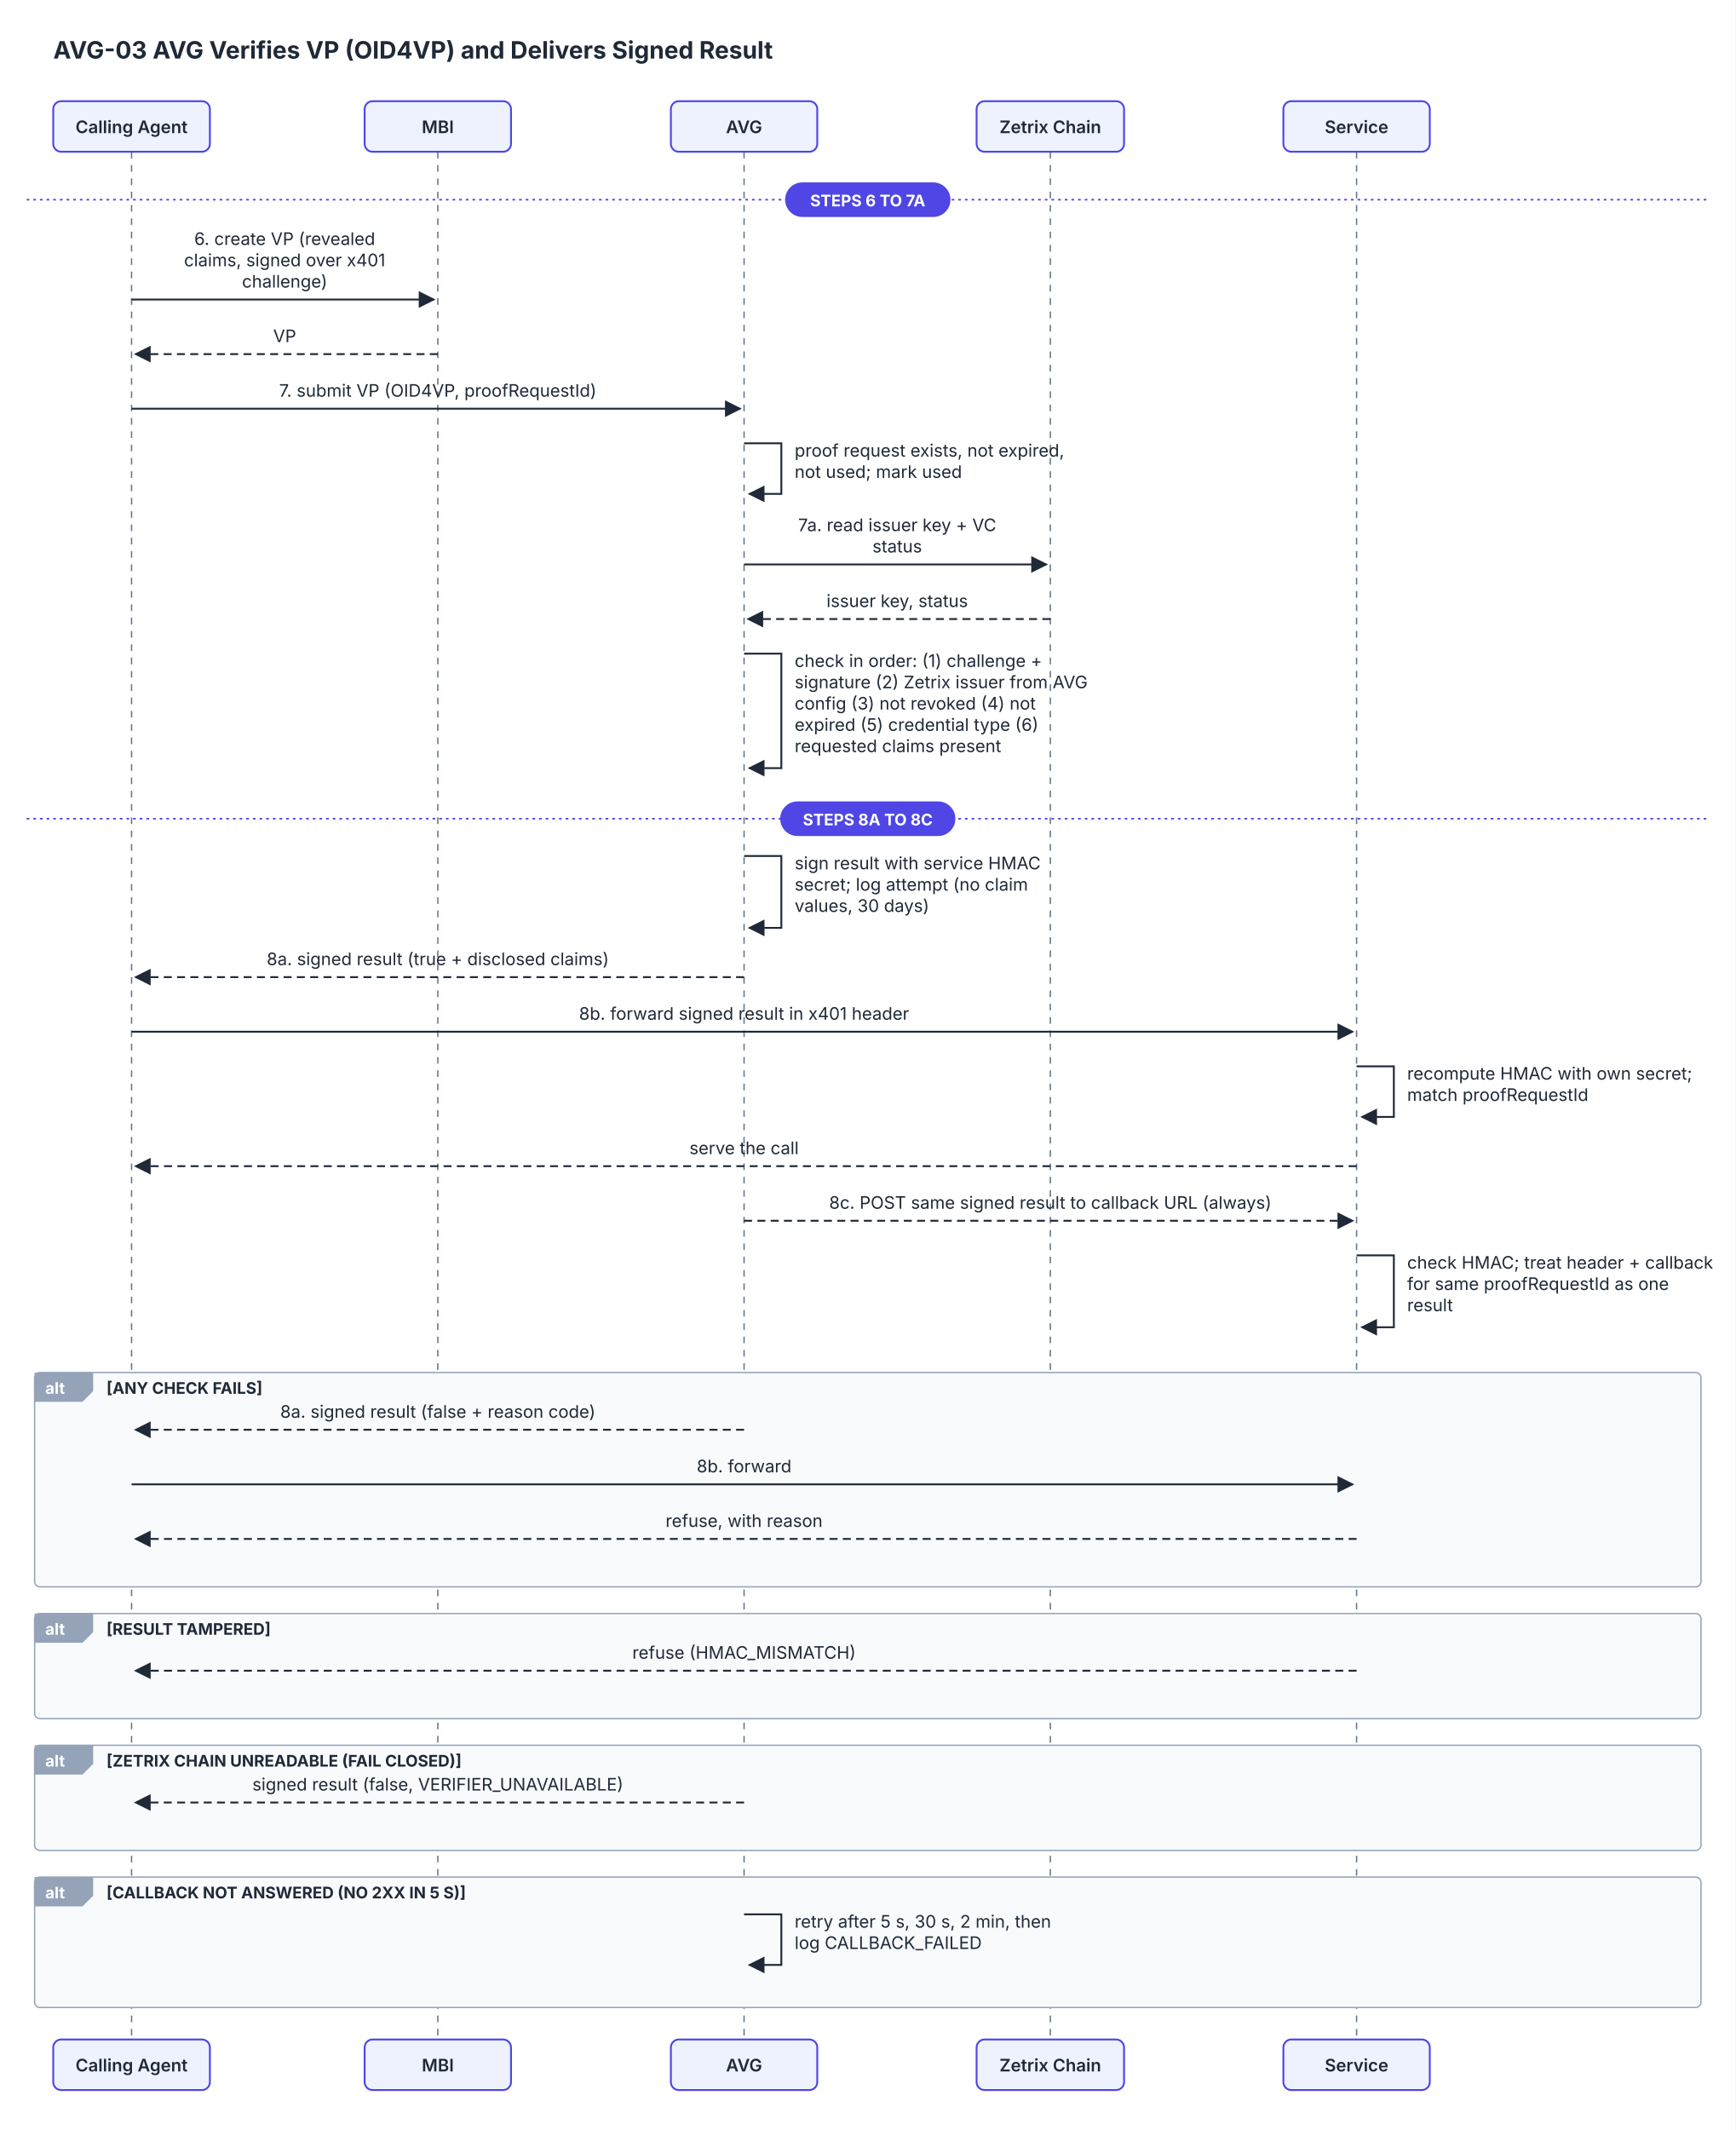
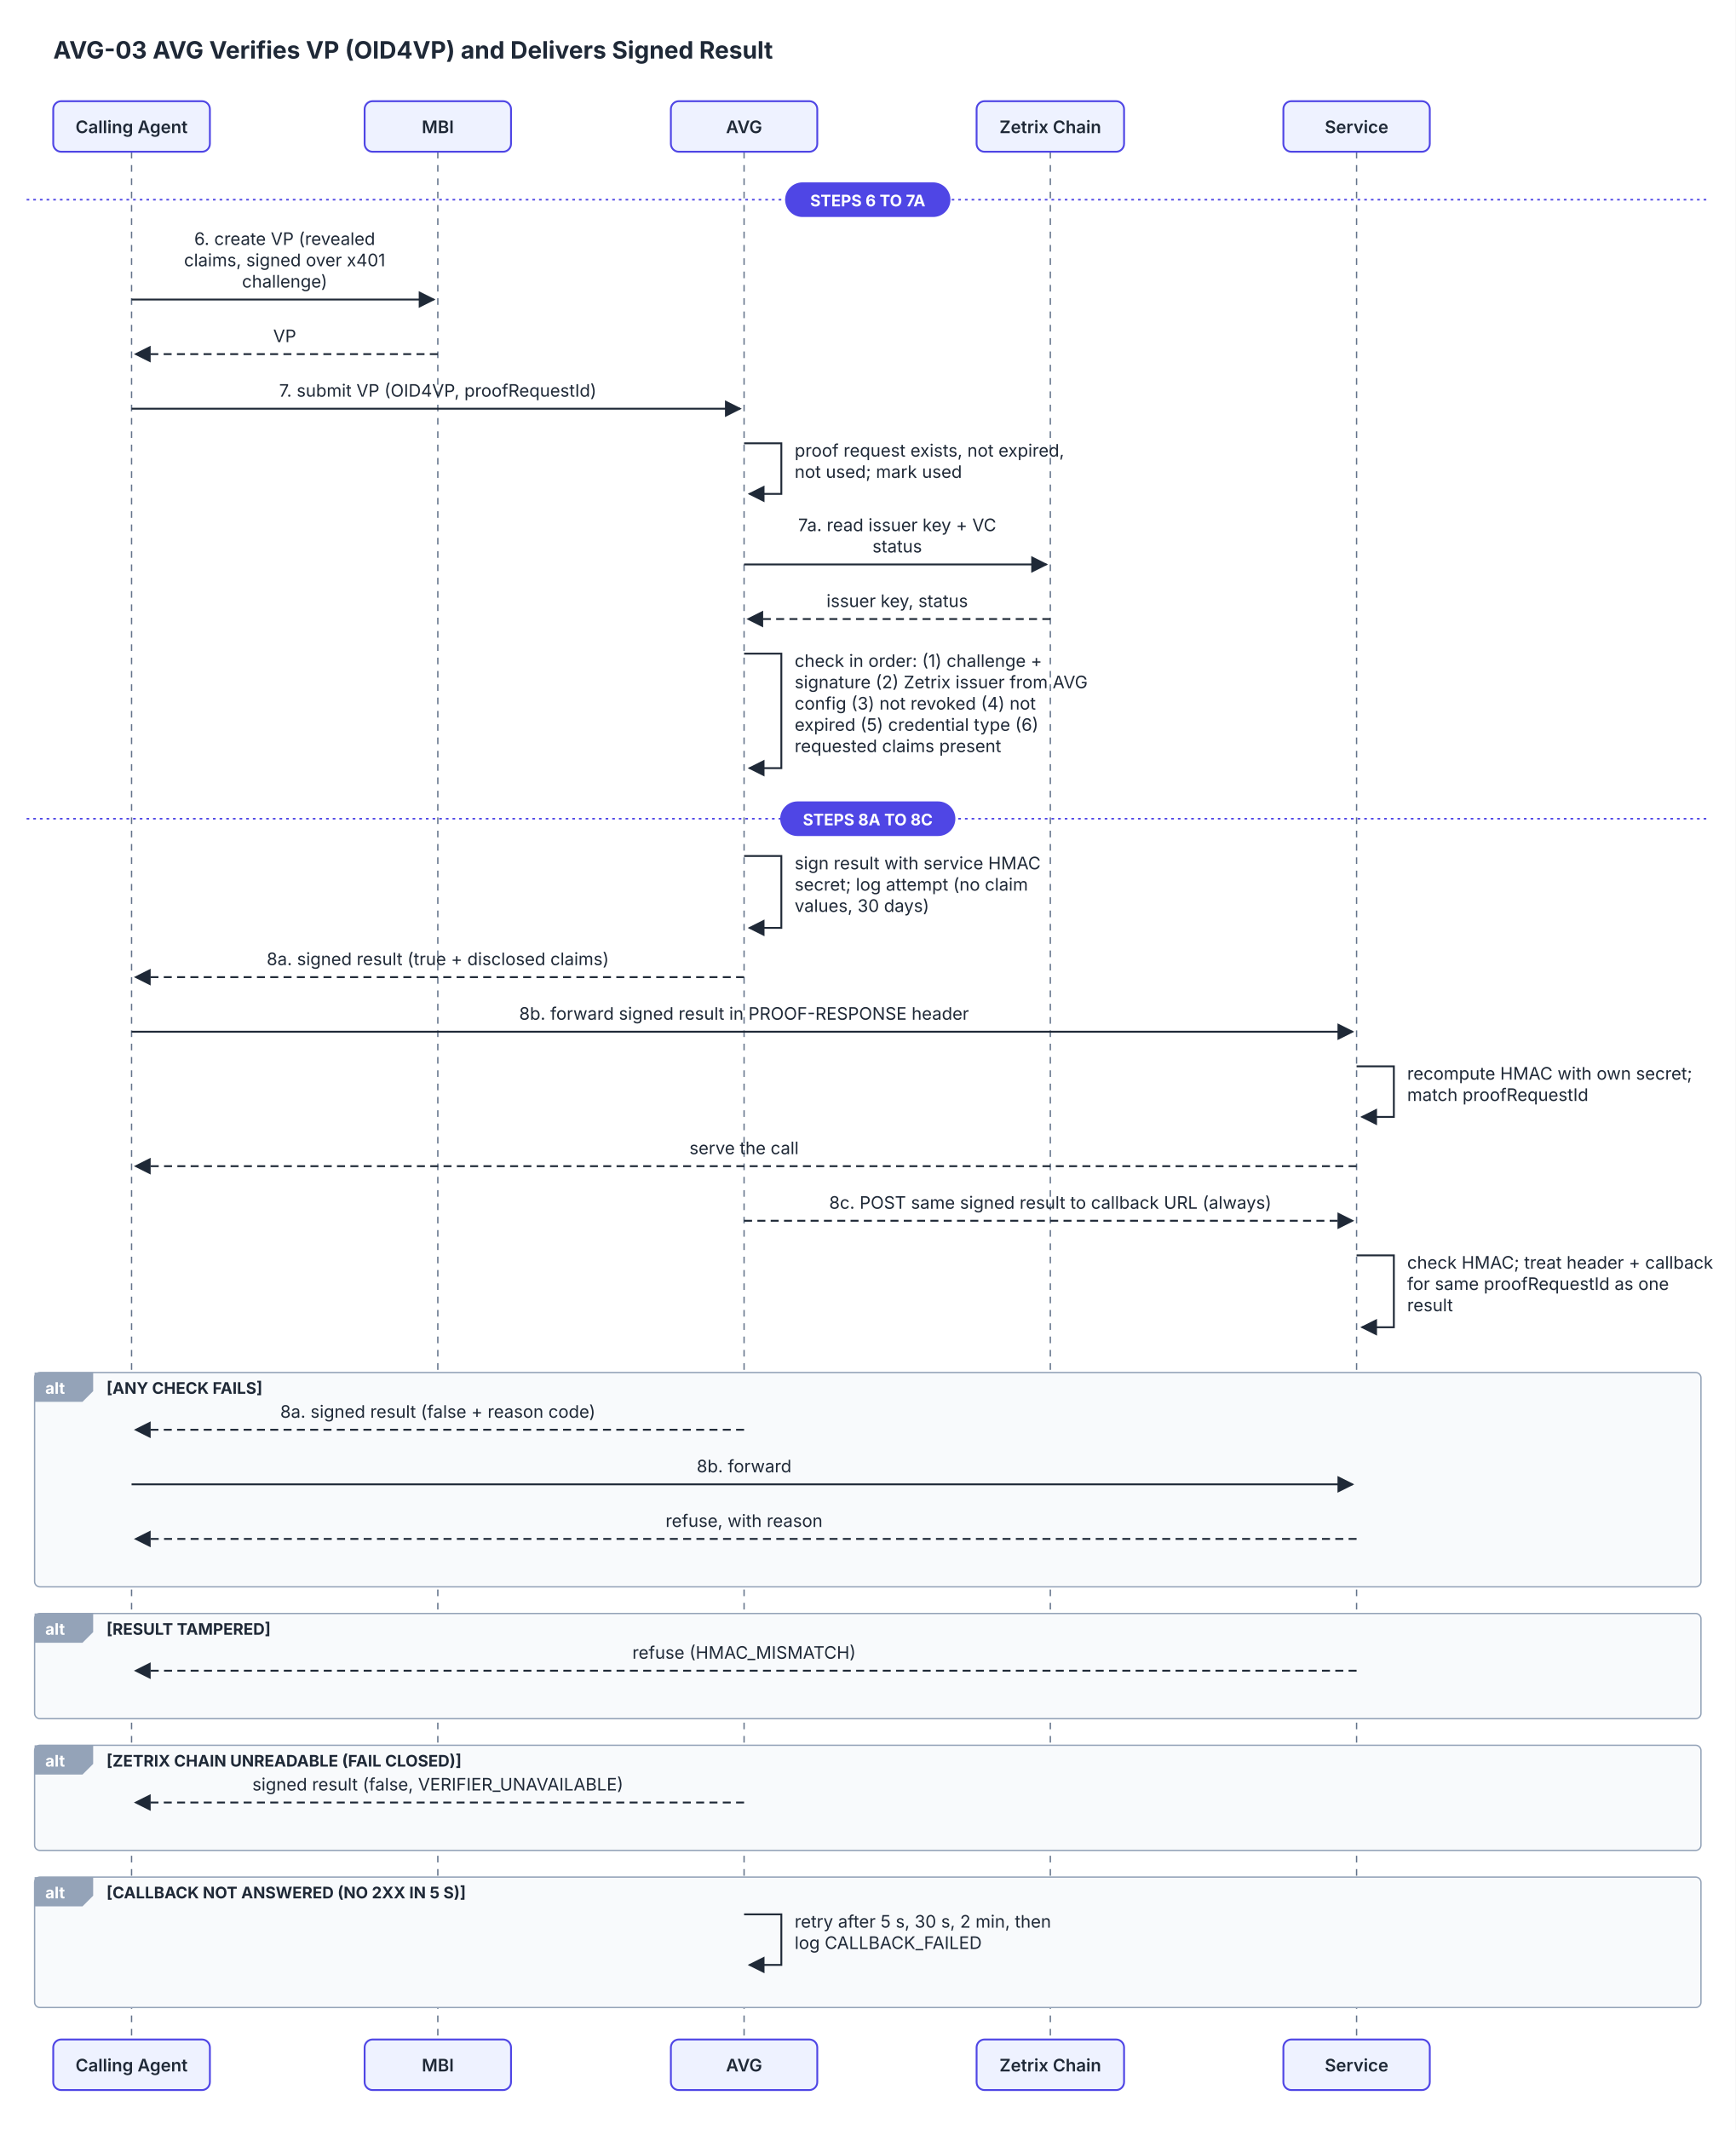
<svg xmlns="http://www.w3.org/2000/svg" width="1304" height="1600" viewBox="0 0 1304 1600" font-family="Inter, Segoe UI, Helvetica, Arial, sans-serif">
  <defs>
    <marker id="ah" viewBox="0 0 10 10" refX="9" refY="5" markerWidth="9" markerHeight="9" orient="auto-start-reverse">
      <path d="M0 0 L10 5 L0 10 z" fill="#1f2937" />
    </marker>
  </defs>
  <rect width="100%" height="100%" fill="#ffffff" />
  <line x1="98.85" y1="114" x2="98.85" y2="1532" stroke="#64748b" stroke-width="1" stroke-dasharray="5 5" />
  <line x1="328.95" y1="114" x2="328.95" y2="1532" stroke="#64748b" stroke-width="1" stroke-dasharray="5 5" />
  <line x1="559.05" y1="114" x2="559.05" y2="1532" stroke="#64748b" stroke-width="1" stroke-dasharray="5 5" />
  <line x1="789.15" y1="114" x2="789.15" y2="1532" stroke="#64748b" stroke-width="1" stroke-dasharray="5 5" />
  <line x1="1019.25" y1="114" x2="1019.25" y2="1532" stroke="#64748b" stroke-width="1" stroke-dasharray="5 5" />
  <rect x="26" y="1410" width="1252" height="98" rx="4" fill="#f8fafc" stroke="#94a3b8" stroke-width="1" />
  <rect x="26" y="1311" width="1252" height="79" rx="4" fill="#f8fafc" stroke="#94a3b8" stroke-width="1" />
  <rect x="26" y="1212" width="1252" height="79" rx="4" fill="#f8fafc" stroke="#94a3b8" stroke-width="1" />
  <rect x="26" y="1031" width="1252" height="161" rx="4" fill="#f8fafc" stroke="#94a3b8" stroke-width="1" />
  <line x1="20" y1="150" x2="1284" y2="150" stroke="#4f46e5" stroke-width="1.2" stroke-dasharray="2 3" />
  <rect x="589.9" y="137" width="124.2" height="26" rx="13" fill="#4f46e5" />
  <text x="652" y="155" font-size="12" font-weight="700" text-anchor="middle" fill="#ffffff">STEPS 6 TO 7A</text>
  <text x="213.9" y="184" font-size="13" text-anchor="middle" fill="#1f2937">6. create VP (revealed</text>
  <text x="213.9" y="200" font-size="13" text-anchor="middle" fill="#1f2937">claims, signed over x401</text>
  <text x="213.9" y="216" font-size="13" text-anchor="middle" fill="#1f2937">challenge)</text>
  <line x1="98.85" y1="225" x2="325.95" y2="225" stroke="#1f2937" stroke-width="1.4" marker-end="url(#ah)" />
  <text x="213.9" y="257" font-size="13" text-anchor="middle" fill="#1f2937">VP</text>
  <line x1="328.95" y1="266" x2="101.85" y2="266" stroke="#1f2937" stroke-width="1.4" stroke-dasharray="6 4" marker-end="url(#ah)" />
  <text x="328.95" y="298" font-size="13" text-anchor="middle" fill="#1f2937">7. submit VP (OID4VP, proofRequestId)</text>
  <line x1="98.85" y1="307" x2="556.05" y2="307" stroke="#1f2937" stroke-width="1.4" marker-end="url(#ah)" />
  <text x="597.05" y="343" font-size="13" fill="#1f2937">proof request exists, not expired,</text>
  <text x="597.05" y="359" font-size="13" fill="#1f2937">not used; mark used</text>
  <path d="M559.05 333 h28 v38 h-24" fill="none" stroke="#1f2937" stroke-width="1.4" marker-end="url(#ah)" />
  <text x="674.1" y="399" font-size="13" text-anchor="middle" fill="#1f2937">7a. read issuer key + VC</text>
  <text x="674.1" y="415" font-size="13" text-anchor="middle" fill="#1f2937">status</text>
  <line x1="559.05" y1="424" x2="786.15" y2="424" stroke="#1f2937" stroke-width="1.4" marker-end="url(#ah)" />
  <text x="674.1" y="456" font-size="13" text-anchor="middle" fill="#1f2937">issuer key, status</text>
  <line x1="789.15" y1="465" x2="562.05" y2="465" stroke="#1f2937" stroke-width="1.4" stroke-dasharray="6 4" marker-end="url(#ah)" />
  <text x="597.05" y="501" font-size="13" fill="#1f2937">check in order: (1) challenge +</text>
  <text x="597.05" y="517" font-size="13" fill="#1f2937">signature (2) Zetrix issuer from AVG</text>
  <text x="597.05" y="533" font-size="13" fill="#1f2937">config (3) not revoked (4) not</text>
  <text x="597.05" y="549" font-size="13" fill="#1f2937">expired (5) credential type (6)</text>
  <text x="597.05" y="565" font-size="13" fill="#1f2937">requested claims present</text>
  <path d="M559.05 491 h28 v86 h-24" fill="none" stroke="#1f2937" stroke-width="1.4" marker-end="url(#ah)" />
  <line x1="20" y1="615" x2="1284" y2="615" stroke="#4f46e5" stroke-width="1.2" stroke-dasharray="2 3" />
  <rect x="586.2" y="602" width="131.6" height="26" rx="13" fill="#4f46e5" />
  <text x="652" y="620" font-size="12" font-weight="700" text-anchor="middle" fill="#ffffff">STEPS 8A TO 8C</text>
  <text x="597.05" y="653" font-size="13" fill="#1f2937">sign result with service HMAC</text>
  <text x="597.05" y="669" font-size="13" fill="#1f2937">secret; log attempt (no claim</text>
  <text x="597.05" y="685" font-size="13" fill="#1f2937">values, 30 days)</text>
  <path d="M559.05 643 h28 v54 h-24" fill="none" stroke="#1f2937" stroke-width="1.4" marker-end="url(#ah)" />
  <text x="328.95" y="725" font-size="13" text-anchor="middle" fill="#1f2937">8a. signed result (true + disclosed claims)</text>
  <line x1="559.05" y1="734" x2="101.85" y2="734" stroke="#1f2937" stroke-width="1.4" stroke-dasharray="6 4" marker-end="url(#ah)" />
-   <text x="559.05" y="766" font-size="13" text-anchor="middle" fill="#1f2937">8b. forward signed result in x401 header</text>
+   <text x="559.05" y="766" font-size="13" text-anchor="middle" fill="#1f2937">8b. forward signed result in PROOF-RESPONSE header</text>
  <line x1="98.85" y1="775" x2="1016.25" y2="775" stroke="#1f2937" stroke-width="1.4" marker-end="url(#ah)" />
  <text x="1057.25" y="811" font-size="13" fill="#1f2937">recompute HMAC with own secret;</text>
  <text x="1057.25" y="827" font-size="13" fill="#1f2937">match proofRequestId</text>
  <path d="M1019.25 801 h28 v38 h-24" fill="none" stroke="#1f2937" stroke-width="1.4" marker-end="url(#ah)" />
  <text x="559.05" y="867" font-size="13" text-anchor="middle" fill="#1f2937">serve the call</text>
  <line x1="1019.25" y1="876" x2="101.85" y2="876" stroke="#1f2937" stroke-width="1.4" stroke-dasharray="6 4" marker-end="url(#ah)" />
  <text x="789.15" y="908" font-size="13" text-anchor="middle" fill="#1f2937">8c. POST same signed result to callback URL (always)</text>
  <line x1="559.05" y1="917" x2="1016.25" y2="917" stroke="#1f2937" stroke-width="1.4" stroke-dasharray="6 4" marker-end="url(#ah)" />
  <text x="1057.25" y="953" font-size="13" fill="#1f2937">check HMAC; treat header + callback</text>
  <text x="1057.25" y="969" font-size="13" fill="#1f2937">for same proofRequestId as one</text>
  <text x="1057.25" y="985" font-size="13" fill="#1f2937">result</text>
  <path d="M1019.25 943 h28 v54 h-24" fill="none" stroke="#1f2937" stroke-width="1.4" marker-end="url(#ah)" />
  <text x="328.95" y="1065" font-size="13" text-anchor="middle" fill="#1f2937">8a. signed result (false + reason code)</text>
  <line x1="559.05" y1="1074" x2="101.85" y2="1074" stroke="#1f2937" stroke-width="1.4" stroke-dasharray="6 4" marker-end="url(#ah)" />
  <text x="559.05" y="1106" font-size="13" text-anchor="middle" fill="#1f2937">8b. forward</text>
  <line x1="98.85" y1="1115" x2="1016.25" y2="1115" stroke="#1f2937" stroke-width="1.4" marker-end="url(#ah)" />
  <text x="559.05" y="1147" font-size="13" text-anchor="middle" fill="#1f2937">refuse, with reason</text>
  <line x1="1019.25" y1="1156" x2="101.85" y2="1156" stroke="#1f2937" stroke-width="1.4" stroke-dasharray="6 4" marker-end="url(#ah)" />
  <path d="M26 1031 h44 v14 l-8 8 h-36 z" fill="#94a3b8" />
  <text x="34" y="1047" font-size="12" font-weight="700" fill="#ffffff">alt</text>
  <text x="80" y="1047" font-size="12" font-weight="700" fill="#1f2937">[ANY CHECK FAILS]</text>
  <text x="559.05" y="1246" font-size="13" text-anchor="middle" fill="#1f2937">refuse (HMAC_MISMATCH)</text>
  <line x1="1019.25" y1="1255" x2="101.85" y2="1255" stroke="#1f2937" stroke-width="1.4" stroke-dasharray="6 4" marker-end="url(#ah)" />
  <path d="M26 1212 h44 v14 l-8 8 h-36 z" fill="#94a3b8" />
  <text x="34" y="1228" font-size="12" font-weight="700" fill="#ffffff">alt</text>
  <text x="80" y="1228" font-size="12" font-weight="700" fill="#1f2937">[RESULT TAMPERED]</text>
  <text x="328.95" y="1345" font-size="13" text-anchor="middle" fill="#1f2937">signed result (false, VERIFIER_UNAVAILABLE)</text>
  <line x1="559.05" y1="1354" x2="101.85" y2="1354" stroke="#1f2937" stroke-width="1.4" stroke-dasharray="6 4" marker-end="url(#ah)" />
  <path d="M26 1311 h44 v14 l-8 8 h-36 z" fill="#94a3b8" />
  <text x="34" y="1327" font-size="12" font-weight="700" fill="#ffffff">alt</text>
  <text x="80" y="1327" font-size="12" font-weight="700" fill="#1f2937">[ZETRIX CHAIN UNREADABLE (FAIL CLOSED)]</text>
  <text x="597.05" y="1448" font-size="13" fill="#1f2937">retry after 5 s, 30 s, 2 min, then</text>
  <text x="597.05" y="1464" font-size="13" fill="#1f2937">log CALLBACK_FAILED</text>
  <path d="M559.05 1438 h28 v38 h-24" fill="none" stroke="#1f2937" stroke-width="1.4" marker-end="url(#ah)" />
  <path d="M26 1410 h44 v14 l-8 8 h-36 z" fill="#94a3b8" />
  <text x="34" y="1426" font-size="12" font-weight="700" fill="#ffffff">alt</text>
  <text x="80" y="1426" font-size="12" font-weight="700" fill="#1f2937">[CALLBACK NOT ANSWERED (NO 2XX IN 5 S)]</text>
  <text x="40" y="44" font-size="18" font-weight="700" fill="#1f2937">AVG-03 AVG Verifies VP (OID4VP) and Delivers Signed Result</text>
  <rect x="40" y="76" width="117.7" height="38" rx="6" fill="#eef2ff" stroke="#4f46e5" stroke-width="1.4" />
  <text x="98.85" y="100" font-size="13" font-weight="600" text-anchor="middle" fill="#1f2937">Calling Agent</text>
  <rect x="273.95" y="76" width="110" height="38" rx="6" fill="#eef2ff" stroke="#4f46e5" stroke-width="1.4" />
  <text x="328.95" y="100" font-size="13" font-weight="600" text-anchor="middle" fill="#1f2937">MBI</text>
  <rect x="504.05" y="76" width="110" height="38" rx="6" fill="#eef2ff" stroke="#4f46e5" stroke-width="1.4" />
  <text x="559.05" y="100" font-size="13" font-weight="600" text-anchor="middle" fill="#1f2937">AVG</text>
  <rect x="733.75" y="76" width="110.8" height="38" rx="6" fill="#eef2ff" stroke="#4f46e5" stroke-width="1.4" />
  <text x="789.15" y="100" font-size="13" font-weight="600" text-anchor="middle" fill="#1f2937">Zetrix Chain</text>
  <rect x="964.25" y="76" width="110" height="38" rx="6" fill="#eef2ff" stroke="#4f46e5" stroke-width="1.4" />
  <text x="1019.25" y="100" font-size="13" font-weight="600" text-anchor="middle" fill="#1f2937">Service</text>
  <rect x="40" y="1532" width="117.7" height="38" rx="6" fill="#eef2ff" stroke="#4f46e5" stroke-width="1.4" />
  <text x="98.85" y="1556" font-size="13" font-weight="600" text-anchor="middle" fill="#1f2937">Calling Agent</text>
  <rect x="273.95" y="1532" width="110" height="38" rx="6" fill="#eef2ff" stroke="#4f46e5" stroke-width="1.4" />
  <text x="328.95" y="1556" font-size="13" font-weight="600" text-anchor="middle" fill="#1f2937">MBI</text>
  <rect x="504.05" y="1532" width="110" height="38" rx="6" fill="#eef2ff" stroke="#4f46e5" stroke-width="1.4" />
  <text x="559.05" y="1556" font-size="13" font-weight="600" text-anchor="middle" fill="#1f2937">AVG</text>
  <rect x="733.75" y="1532" width="110.8" height="38" rx="6" fill="#eef2ff" stroke="#4f46e5" stroke-width="1.4" />
  <text x="789.15" y="1556" font-size="13" font-weight="600" text-anchor="middle" fill="#1f2937">Zetrix Chain</text>
  <rect x="964.25" y="1532" width="110" height="38" rx="6" fill="#eef2ff" stroke="#4f46e5" stroke-width="1.4" />
  <text x="1019.25" y="1556" font-size="13" font-weight="600" text-anchor="middle" fill="#1f2937">Service</text>
</svg>
